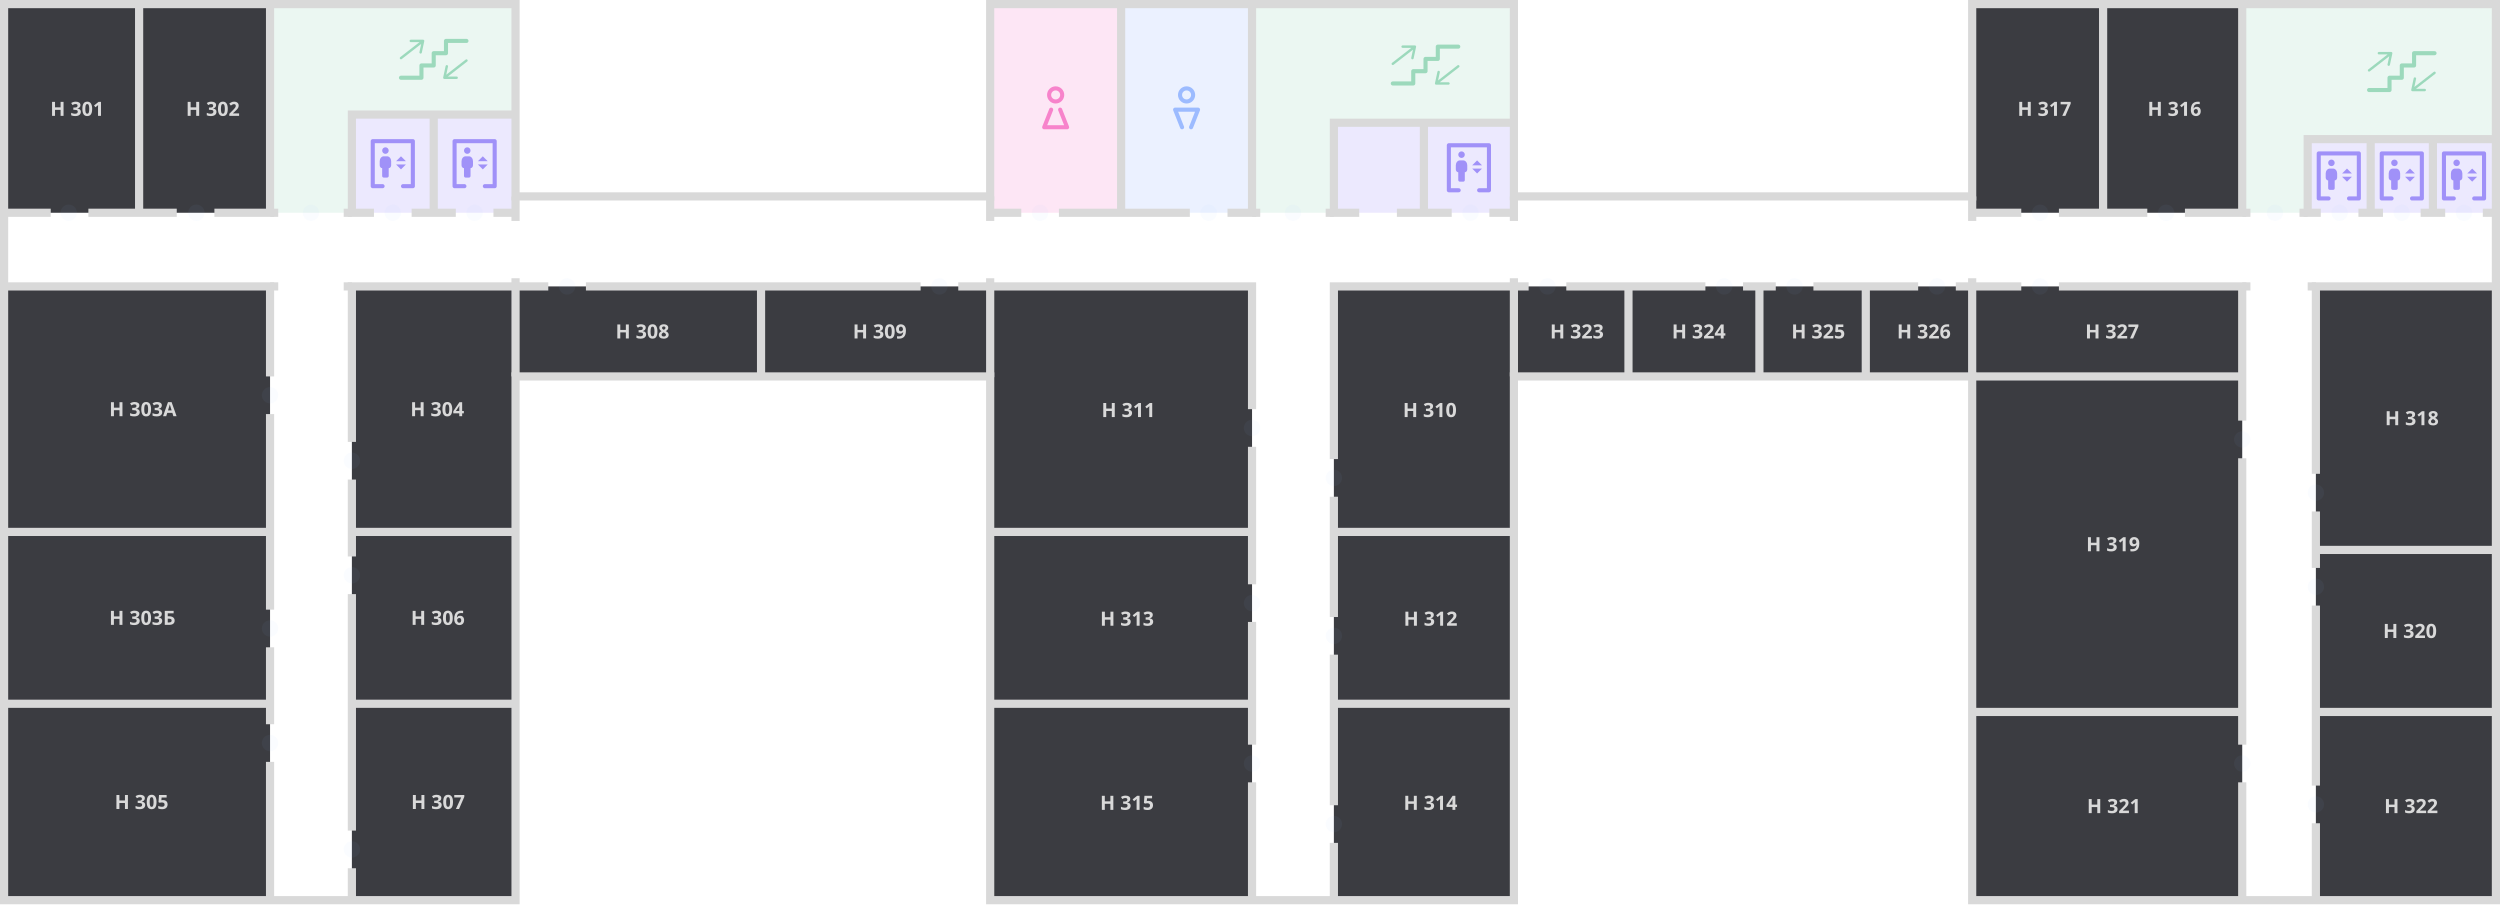
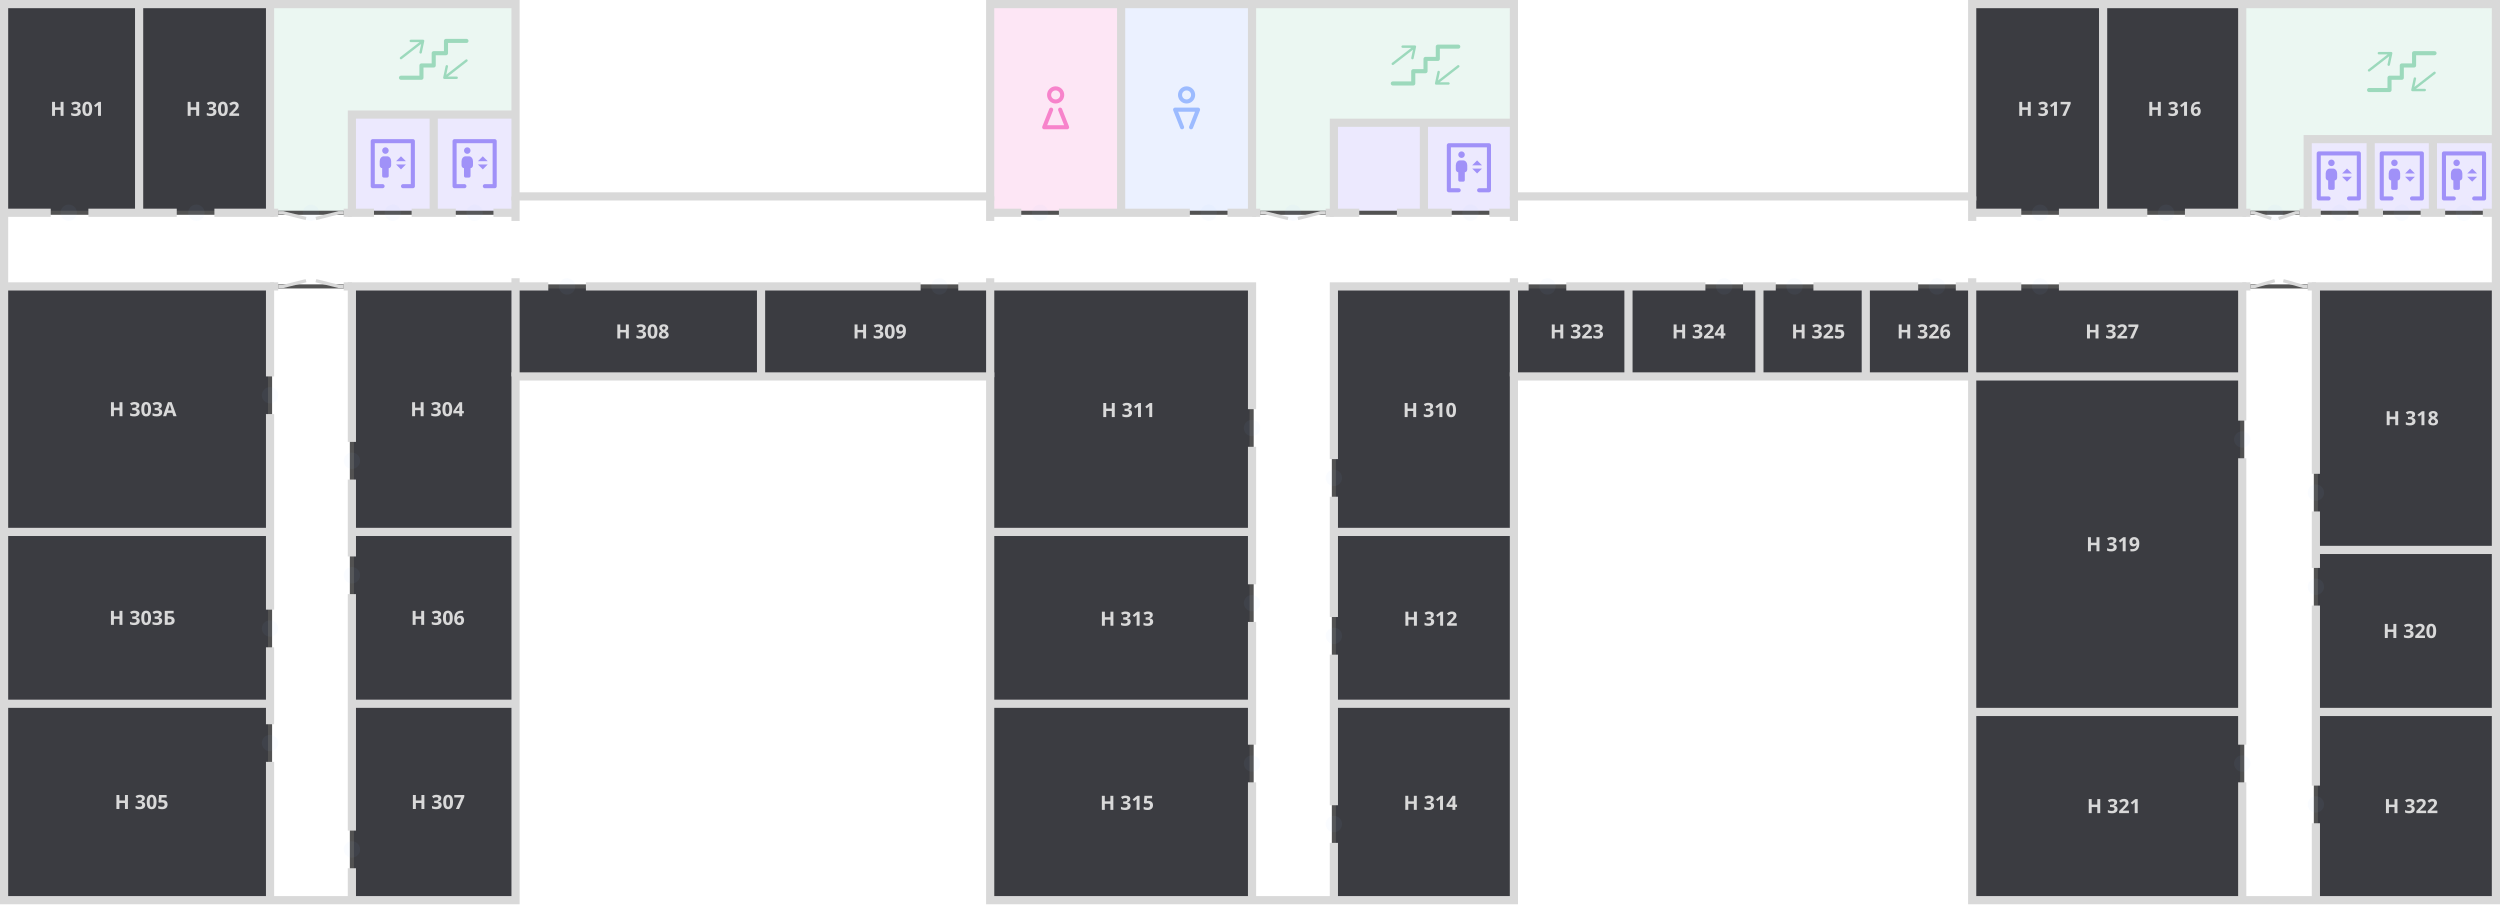
<svg xmlns="http://www.w3.org/2000/svg" width="3055" height="1105" viewBox="0 0 3055 1105" fill="none">
  <g id="N-3">
    <g id="Spaces">
      <rect id="n-3-wcw-1" opacity="0.2" x="1210" y="5" width="160" height="255" fill="#F783CB" />
      <rect id="n-3-wcm-1" opacity="0.2" x="1370" y="5" width="160" height="255" fill="#9CBBFF" />
      <rect id="n-311" x="1210" y="350" width="320" height="300" fill="#3B3C41" />
      <rect id="n-3113" x="1210" y="650" width="320" height="210" fill="#3B3C41" />
      <rect id="n-3115" x="1210" y="860" width="320" height="240" fill="#3B3C41" />
      <rect id="n-314" x="1630" y="860" width="220" height="240" fill="#3B3C41" />
      <rect id="n-312" x="1630" y="650" width="220" height="210" fill="#3B3C41" />
      <rect id="n-310" x="1630" y="350" width="220" height="300" fill="#3B3C41" />
      <path id="n-3-stair-2" opacity="0.2" d="M1530 5H1850V150H1630V260H1530V5Z" fill="#9CD9BC" />
      <rect id="n-3-lift-2" opacity="0.2" x="1740" y="150" width="110" height="110" fill="#A091F8" />
      <rect id="n-3-lift-1" opacity="0.2" x="1630" y="150" width="110" height="110" fill="#A091F8" />
      <rect id="n-323" x="1850" y="350" width="140" height="110" fill="#3B3C41" />
      <rect id="n-324" x="1990" y="350" width="160" height="110" fill="#3B3C41" />
      <rect id="n-325" x="2150" y="350" width="130" height="110" fill="#3B3C41" />
      <rect id="n-326" x="2280" y="350" width="130" height="110" fill="#3B3C41" />
      <rect id="n-327" x="2410" y="350" width="330" height="110" fill="#3B3C41" />
      <rect id="n-319" x="2410" y="460" width="330" height="410" fill="#3B3C41" />
      <rect id="n-321" x="2410" y="870" width="330" height="230" fill="#3B3C41" />
      <rect id="n-322" x="2830" y="870" width="220" height="230" fill="#3B3C41" />
      <rect id="n-320" x="2830" y="672" width="220" height="198" fill="#3B3C41" />
      <rect id="n-318" x="2830" y="350" width="220" height="322" fill="#3B3C41" />
      <rect id="n-317" x="2410" y="5" width="160" height="255" fill="#3B3C41" />
      <rect id="n-316" x="2570" y="5" width="170" height="255" fill="#3B3C41" />
      <path id="n-3-stair-1" opacity="0.2" d="M2740 5H3050V170H2820V260H2740V5Z" fill="#9CD9BC" />
      <path id="n-3-stair-3" opacity="0.2" d="M330 5H630V140H430V260H330V5Z" fill="#9CD9BC" />
      <rect id="n-3-lift-5" opacity="0.2" x="2973" y="170" width="77" height="90" fill="#A091F8" />
      <rect id="n-3-lift-7" opacity="0.2" x="530" y="140" width="100" height="120" fill="#A091F8" />
      <rect id="n-3-lift-6" opacity="0.2" x="430" y="140" width="100" height="120" fill="#A091F8" />
      <rect id="n-3-lift-4" opacity="0.2" x="2897" y="170" width="76" height="90" fill="#A091F8" />
      <rect id="n-3-lift-3" opacity="0.2" x="2820" y="170" width="77" height="90" fill="#A091F8" />
      <rect id="n-309" x="930" y="350" width="280" height="110" fill="#3B3C41" />
      <rect id="n-308" x="630" y="350" width="300" height="110" fill="#3B3C41" />
      <rect id="n-304" x="430" y="350" width="200" height="300" fill="#3B3C41" />
      <rect id="n-306" x="430" y="650" width="200" height="210" fill="#3B3C41" />
      <rect id="n-307" x="430" y="860" width="200" height="240" fill="#3B3C41" />
      <rect id="n-305" x="5" y="860" width="325" height="240" fill="#3B3C41" />
      <rect id="n-303a" x="5" y="350" width="325" height="300" fill="#3B3C41" />
      <rect id="n-303a_2" x="5" y="650" width="325" height="210" fill="#3B3C41" />
      <rect id="n-301" x="5" y="5" width="165" height="255" fill="#3B3C41" />
      <rect id="n-302" x="170" y="5" width="160" height="255" fill="#3B3C41" />
    </g>
+     <path id="Vector 305" d="M330 350V1100M430 1100V350M5 350H1529.5V1100M1631 350H2830M3050 350H2830M2830 350V1100M2740 350V1100M1210 260H1850M1630 1100V350M2410 260H3050M630 260H5" stroke="#525252" stroke-width="5" />
    <g id="Walls">
      <path id="Vneskniy kontur" d="M630 5H5V1100H630V460H1210V1100H1850V460H2410V1100H3050V5H2410V240H1850V5H1210V240H630V5Z" stroke="#D9D9D9" stroke-width="10" />
      <path id="Vector 137" d="M1850 340L1850 460" stroke="#D9D9D9" stroke-width="10" />
      <path id="Vector 150" d="M1210 340L1210 350" stroke="#D9D9D9" stroke-width="10" />
      <path id="Vector 211" d="M2410 340L2410 350" stroke="#D9D9D9" stroke-width="10" />
      <path id="Vector 205" d="M630 340L630 460" stroke="#D9D9D9" stroke-width="10" />
      <path id="Vector 140" d="M1630 650H1850" stroke="#D9D9D9" stroke-width="10" />
      <path id="Vector 207" d="M430 650H630" stroke="#D9D9D9" stroke-width="10" />
      <path id="Vector 143" d="M1210 650H1530" stroke="#D9D9D9" stroke-width="10" />
      <path id="Vector 209" d="M5 650H330" stroke="#D9D9D9" stroke-width="10" />
      <path id="Vector 141" d="M1630 860H1850" stroke="#D9D9D9" stroke-width="10" />
      <path id="Vector 208" d="M430 860H630" stroke="#D9D9D9" stroke-width="10" />
      <path id="Vector 144" d="M1210 860H1530" stroke="#D9D9D9" stroke-width="10" />
      <path id="Vector 210" d="M5 860H330" stroke="#D9D9D9" stroke-width="10" />
      <path id="Vector 146" d="M1370 260V5" stroke="#D9D9D9" stroke-width="10" />
      <path id="Vector 149" d="M1740 150V260" stroke="#D9D9D9" stroke-width="10" />
      <path id="Subtract" fill-rule="evenodd" clip-rule="evenodd" d="M1535 5V260V265H1530H1500V255H1525V5H1535ZM1454 255V265H1294V255H1454ZM1248 255V265H1210V255H1248Z" fill="#D9D9D9" />
      <path id="Subtract_2" fill-rule="evenodd" clip-rule="evenodd" d="M1850 145H1630H1625V150L1625 260V265H1630H1661L1661 255H1635L1635 155H1850V145ZM1774 265H1707V255H1774V265ZM1820 265H1845V270H1855V260V240H1845V255H1820V265Z" fill="#D9D9D9" />
      <path id="Vector 138" d="M1210 240L1210 270" stroke="#D9D9D9" stroke-width="10" />
      <path id="Vector 212" d="M2410 240L2410 270" stroke="#D9D9D9" stroke-width="10" />
      <path id="Vector 206" d="M630 240L630 270" stroke="#D9D9D9" stroke-width="10" />
      <path id="Subtract_3" fill-rule="evenodd" clip-rule="evenodd" d="M1210 345H1205V350V461H1215V355H1525V500H1535V350V345H1530H1210ZM1525 546V714H1535V546H1525ZM1525 910V760H1535V910H1525ZM1525 956V1100H1535V956H1525Z" fill="#D9D9D9" />
      <path id="Subtract_4" fill-rule="evenodd" clip-rule="evenodd" d="M5 355H325V460H335V350V345H330H5V355ZM325 506V745H335V506H325ZM325 885V791H335V885H325ZM325 931V1100H335V931H325Z" fill="#D9D9D9" />
      <path id="Subtract_5" fill-rule="evenodd" clip-rule="evenodd" d="M1630 345H1625V350V561H1635V355H1850V345H1630ZM1625 607V754H1635V607H1625ZM1625 984V800H1635V984H1625ZM1625 1030V1100H1635V1030H1625Z" fill="#D9D9D9" />
      <path id="Vector 204" d="M930 350V460" stroke="#D9D9D9" stroke-width="10" />
      <path id="Vector 217" d="M1990 350V460" stroke="#D9D9D9" stroke-width="10" />
      <path id="Vector 218" d="M2150 350V460" stroke="#D9D9D9" stroke-width="10" />
      <path id="Vector 219" d="M2280 350V460" stroke="#D9D9D9" stroke-width="10" />
      <path id="Vector 220" d="M2410 350V460" stroke="#D9D9D9" stroke-width="10" />
      <path id="Vector 221" d="M2740 460H2410" stroke="#D9D9D9" stroke-width="10" />
      <path id="Vector 222" d="M2740 870H2410" stroke="#D9D9D9" stroke-width="10" />
      <path id="Vector 223" d="M3050 870L2830 870" stroke="#D9D9D9" stroke-width="10" />
      <path id="Vector 224" d="M3050 672L2830 672" stroke="#D9D9D9" stroke-width="10" />
      <path id="Subtract_6" fill-rule="evenodd" clip-rule="evenodd" d="M1125 355V345H716V355H1125ZM1171 355H1210V345H1171V355ZM430 345H670V355H435V540H425V350V345H430ZM425 586V680H435V586H425ZM425 1015V726H435V1015H425ZM425 1061V1100H435V1061H425Z" fill="#D9D9D9" />
      <path id="Subtract_7" fill-rule="evenodd" clip-rule="evenodd" d="M325 255V5H335V260V265H330H262V255H325ZM216 255H108V265H216V255ZM62 255V265H5V255H62Z" fill="#D9D9D9" />
      <path id="Vector 214" d="M530 140V260" stroke="#D9D9D9" stroke-width="10" />
      <path id="Subtract_8" fill-rule="evenodd" clip-rule="evenodd" d="M2745 5V260V265H2740H2670V255H2735V5H2745ZM2624 255H2516V265H2624V255ZM2470 255V265H2410V255H2470Z" fill="#D9D9D9" />
      <path id="Vector 227" d="M2973 170V260" stroke="#D9D9D9" stroke-width="10" />
      <path id="Vector 226" d="M2897 170V260" stroke="#D9D9D9" stroke-width="10" />
      <path id="Vector 228" d="M2570 260V5" stroke="#D9D9D9" stroke-width="10" />
      <path id="Subtract_9" fill-rule="evenodd" clip-rule="evenodd" d="M2815 165L2820 165L3050 165V175L2825 175V255H2836L2836 265H2820H2815V260V170V165ZM2882 265H2912V255H2882V265ZM2988 265H2958V255H2988V265ZM3034 265H3050V255H3034V265Z" fill="#D9D9D9" />
      <path id="Subtract_10" fill-rule="evenodd" clip-rule="evenodd" d="M2830 345H2825V350V579H2835V355H3050V345H2830ZM2825 625V694H2835V625H2825ZM2825 960V740H2835V960H2825ZM2825 1006V1100H2835V1006H2825Z" fill="#D9D9D9" />
      <path id="Subtract_11" fill-rule="evenodd" clip-rule="evenodd" d="M2470 355V345H2390V355H2470ZM2516 355H2735V514H2745V350V345H2740H2516V355ZM2344 345V355H2216V345H2344ZM2735 910V560H2745V910H2735ZM2735 956V1100H2745V956H2735ZM2170 355V345H2130V355H2170ZM2084 345V355H1914V345H2084ZM1868 355L1868 345H1850V355H1868Z" fill="#D9D9D9" />
      <path id="Vector 229" d="M170 260V5" stroke="#D9D9D9" stroke-width="10" />
      <path id="Subtract_12" fill-rule="evenodd" clip-rule="evenodd" d="M425 135H430H630V145H435V255H457L457 265H430H425V260V140V135ZM557 265H503V255H557V265ZM603 265H630V255H603V265Z" fill="#D9D9D9" />
      <path id="Subtract_13" fill-rule="evenodd" clip-rule="evenodd" d="M1540 265L1540 255H1530V265H1540ZM1620 265H1630V255H1620V265Z" fill="#D9D9D9" />
      <path id="Vector 285" d="M2740 260H2750" stroke="#D9D9D9" stroke-width="10" />
      <path id="Vector 286" d="M2810 260H2820" stroke="#D9D9D9" stroke-width="10" />
      <path id="Vector 281" d="M2740 350H2750" stroke="#D9D9D9" stroke-width="10" />
      <path id="Vector 282" d="M2820 350H2830" stroke="#D9D9D9" stroke-width="10" />
      <path id="Vector 283" d="M330 350H340" stroke="#D9D9D9" stroke-width="10" />
      <path id="Vector 284" d="M420 350H430" stroke="#D9D9D9" stroke-width="10" />
      <path id="Subtract_14" fill-rule="evenodd" clip-rule="evenodd" d="M340 265L340 255H330V265H340ZM420 265H430V255H420V265Z" fill="#D9D9D9" />
    </g>
    <g id="Textes">
      <text id="text 1" fill="#D9D9D9" xml:space="preserve" style="white-space: pre" font-family="GothamSSm" font-size="24" font-weight="bold" letter-spacing="0em">
        <tspan x="1344.3" y="989.62">Н 315</tspan>
      </text>
      <text id="text 5" fill="#D9D9D9" xml:space="preserve" style="white-space: pre" font-family="GothamSSm" font-size="24" font-weight="bold" letter-spacing="0em">
        <tspan x="1715.13" y="989.62">Н 314</tspan>
      </text>
      <text id="text 2" fill="#D9D9D9" xml:space="preserve" style="white-space: pre" font-family="GothamSSm" font-size="24" font-weight="bold" letter-spacing="0em">
        <tspan x="1344.38" y="764.62">Н 313</tspan>
      </text>
      <text id="text 6" fill="#D9D9D9" xml:space="preserve" style="white-space: pre" font-family="GothamSSm" font-size="24" font-weight="bold" letter-spacing="0em">
        <tspan x="1715.25" y="764.62">Н 312</tspan>
      </text>
      <text id="text 3" fill="#D9D9D9" xml:space="preserve" style="white-space: pre" font-family="GothamSSm" font-size="24" font-weight="bold" letter-spacing="0em">
        <tspan x="1346.04" y="509.62">Н 311</tspan>
      </text>
      <text id="text 7" fill="#D9D9D9" xml:space="preserve" style="white-space: pre" font-family="GothamSSm" font-size="24" font-weight="bold" letter-spacing="0em">
        <tspan x="1042.14" y="413.62">Н 309</tspan>
      </text>
      <text id="text 8" fill="#D9D9D9" xml:space="preserve" style="white-space: pre" font-family="GothamSSm" font-size="24" font-weight="bold" letter-spacing="0em">
        <tspan x="752.215" y="413.62">Н 308</tspan>
      </text>
      <text id="text 9" fill="#D9D9D9" xml:space="preserve" style="white-space: pre" font-family="GothamSSm" font-size="24" font-weight="bold" letter-spacing="0em">
        <tspan x="501.445" y="508.62">Н 304</tspan>
      </text>
      <text id="text 12" fill="#D9D9D9" xml:space="preserve" style="white-space: pre" font-family="GothamSSm" font-size="24" font-weight="bold" letter-spacing="0em">
        <tspan x="133.434" y="508.62">Н 303А</tspan>
      </text>
      <text id="text 15" fill="#D9D9D9" xml:space="preserve" style="white-space: pre" font-family="GothamSSm" font-size="24" font-weight="bold" letter-spacing="0em">
        <tspan x="227.184" y="141.62">Н 302</tspan>
      </text>
      <text id="text 16" fill="#D9D9D9" xml:space="preserve" style="white-space: pre" font-family="GothamSSm" font-size="24" font-weight="bold" letter-spacing="0em">
        <tspan x="61.453" y="141.62">Н 301</tspan>
      </text>
      <text id="text 13" fill="#D9D9D9" xml:space="preserve" style="white-space: pre" font-family="GothamSSm" font-size="24" font-weight="bold" letter-spacing="0em">
        <tspan x="133.414" y="763.62">Н 303Б</tspan>
      </text>
      <text id="text 14" fill="#D9D9D9" xml:space="preserve" style="white-space: pre" font-family="GothamSSm" font-size="24" font-weight="bold" letter-spacing="0em">
        <tspan x="140.113" y="988.62">Н 305</tspan>
      </text>
      <text id="text 10" fill="#D9D9D9" xml:space="preserve" style="white-space: pre" font-family="GothamSSm" font-size="24" font-weight="bold" letter-spacing="0em">
        <tspan x="502.121" y="763.62">Н 306</tspan>
      </text>
      <text id="text 11" fill="#D9D9D9" xml:space="preserve" style="white-space: pre" font-family="GothamSSm" font-size="24" font-weight="bold" letter-spacing="0em">
        <tspan x="502.395" y="988.62">Н 307</tspan>
      </text>
      <text id="text 4" fill="#D9D9D9" xml:space="preserve" style="white-space: pre" font-family="GothamSSm" font-size="24" font-weight="bold" letter-spacing="0em">
        <tspan x="1714.36" y="509.62">Н 310</tspan>
      </text>
      <text id="text 17" fill="#D9D9D9" xml:space="preserve" style="white-space: pre" font-family="GothamSSm" font-size="24" font-weight="bold" letter-spacing="0em">
        <tspan x="1894.12" y="413.62">Н 323</tspan>
      </text>
      <text id="text 18" fill="#D9D9D9" xml:space="preserve" style="white-space: pre" font-family="GothamSSm" font-size="24" font-weight="bold" letter-spacing="0em">
        <tspan x="2043.02" y="413.62">Н 324</tspan>
      </text>
      <text id="text 19" fill="#D9D9D9" xml:space="preserve" style="white-space: pre" font-family="GothamSSm" font-size="24" font-weight="bold" letter-spacing="0em">
        <tspan x="2189.04" y="413.62">Н 325</tspan>
      </text>
      <text id="text 20" fill="#D9D9D9" xml:space="preserve" style="white-space: pre" font-family="GothamSSm" font-size="24" font-weight="bold" letter-spacing="0em">
        <tspan x="2318.08" y="413.62">Н 326</tspan>
      </text>
      <text id="text 21" fill="#D9D9D9" xml:space="preserve" style="white-space: pre" font-family="GothamSSm" font-size="24" font-weight="bold" letter-spacing="0em">
        <tspan x="2548.14" y="413.62">Н 327</tspan>
      </text>
      <text id="text 22" fill="#D9D9D9" xml:space="preserve" style="white-space: pre" font-family="GothamSSm" font-size="24" font-weight="bold" letter-spacing="0em">
        <tspan x="2549.33" y="673.62">Н 319</tspan>
      </text>
      <text id="text 23" fill="#D9D9D9" xml:space="preserve" style="white-space: pre" font-family="GothamSSm" font-size="24" font-weight="bold" letter-spacing="0em">
        <tspan x="2550.29" y="993.62">Н 321</tspan>
      </text>
      <text id="text 24" fill="#D9D9D9" xml:space="preserve" style="white-space: pre" font-family="GothamSSm" font-size="24" font-weight="bold" letter-spacing="0em">
        <tspan x="2913.49" y="993.62">Н 322</tspan>
      </text>
      <text id="text 25" fill="#D9D9D9" xml:space="preserve" style="white-space: pre" font-family="GothamSSm" font-size="24" font-weight="bold" letter-spacing="0em">
        <tspan x="2912.1" y="779.62">Н 320</tspan>
      </text>
      <text id="text 26" fill="#D9D9D9" xml:space="preserve" style="white-space: pre" font-family="GothamSSm" font-size="24" font-weight="bold" letter-spacing="0em">
        <tspan x="2914.4" y="519.62">Н 318</tspan>
      </text>
      <text id="text 27" fill="#D9D9D9" xml:space="preserve" style="white-space: pre" font-family="GothamSSm" font-size="24" font-weight="bold" letter-spacing="0em">
        <tspan x="2624.3" y="141.62">Н 316</tspan>
      </text>
      <text id="text 28" fill="#D9D9D9" xml:space="preserve" style="white-space: pre" font-family="GothamSSm" font-size="24" font-weight="bold" letter-spacing="0em">
        <tspan x="2465.38" y="141.62">Н 317</tspan>
      </text>
    </g>
    <g id="Entrances">
      <circle id="1" cx="1271" cy="260" r="10" fill="#9CBBFF" fill-opacity="0.05" />
      <circle id="12" cx="1148" cy="350" r="10" fill="#9CBBFF" fill-opacity="0.05" />
      <circle id="13" cx="693" cy="350" r="10" fill="#9CBBFF" fill-opacity="0.05" />
      <circle id="14" cx="580" cy="260" r="10" fill="#9CBBFF" fill-opacity="0.05" />
      <circle id="15" cx="480" cy="260" r="10" fill="#9CBBFF" fill-opacity="0.05" />
      <circle id="16" cx="380" cy="260" r="10" fill="#9CBBFF" fill-opacity="0.05" />
      <circle id="17" cx="240" cy="260" r="10" fill="#9CBBFF" fill-opacity="0.05" />
      <circle id="19" cx="330" cy="483" r="10" fill="#9CBBFF" fill-opacity="0.05" />
      <circle id="20" cx="330" cy="768" r="10" fill="#9CBBFF" fill-opacity="0.05" />
      <circle id="21" cx="330" cy="908" r="10" fill="#9CBBFF" fill-opacity="0.05" />
      <circle id="22" cx="430" cy="1038" r="10" fill="#9CBBFF" fill-opacity="0.05" />
      <circle id="23" cx="430" cy="703" r="10" fill="#9CBBFF" fill-opacity="0.05" />
      <circle id="24" cx="430" cy="563" r="10" fill="#9CBBFF" fill-opacity="0.05" />
      <circle id="18" cx="84" cy="260" r="10" fill="#9CBBFF" fill-opacity="0.05" />
      <circle id="2" cx="1477" cy="260" r="10" fill="#9CBBFF" fill-opacity="0.05" />
      <circle id="6" cx="1630" cy="584" r="10" fill="#9CBBFF" fill-opacity="0.05" />
      <circle id="7" cx="1530" cy="523" r="10" fill="#9CBBFF" fill-opacity="0.05" />
      <circle id="8" cx="1530" cy="737" r="10" fill="#9CBBFF" fill-opacity="0.05" />
      <circle id="9" cx="1530" cy="933" r="10" fill="#9CBBFF" fill-opacity="0.05" />
      <circle id="10" cx="1630" cy="1007" r="10" fill="#9CBBFF" fill-opacity="0.05" />
      <circle id="11" cx="1630" cy="777" r="10" fill="#9CBBFF" fill-opacity="0.05" />
      <circle id="5" cx="1580" cy="260" r="10" fill="#9CBBFF" fill-opacity="0.05" />
      <circle id="4" cx="1797" cy="260" r="10" fill="#9CBBFF" fill-opacity="0.05" />
      <circle id="25" cx="1891" cy="350" r="10" fill="#9CBBFF" fill-opacity="0.05" />
      <circle id="26" cx="2107" cy="350" r="10" fill="#9CBBFF" fill-opacity="0.05" />
      <circle id="27" cx="2193" cy="350" r="10" fill="#9CBBFF" fill-opacity="0.05" />
      <circle id="28" cx="2367" cy="350" r="10" fill="#9CBBFF" fill-opacity="0.05" />
      <circle id="29" cx="2493" cy="350" r="10" fill="#9CBBFF" fill-opacity="0.05" />
      <circle id="30" cx="2493" cy="260" r="10" fill="#9CBBFF" fill-opacity="0.05" />
      <circle id="31" cx="2647" cy="260" r="10" fill="#9CBBFF" fill-opacity="0.05" />
      <circle id="32" cx="2830" cy="602" r="10" fill="#9CBBFF" fill-opacity="0.05" />
      <circle id="36" cx="2830" cy="717" r="10" fill="#9CBBFF" fill-opacity="0.05" />
      <circle id="37" cx="2740" cy="537" r="10" fill="#9CBBFF" fill-opacity="0.05" />
      <circle id="38" cx="2740" cy="933" r="10" fill="#9CBBFF" fill-opacity="0.05" />
      <circle id="39" cx="2830" cy="983" r="10" fill="#9CBBFF" fill-opacity="0.05" />
      <circle id="35" cx="2780" cy="260" r="10" fill="#9CBBFF" fill-opacity="0.05" />
      <circle id="33" cx="2935" cy="260" r="10" fill="#9CBBFF" fill-opacity="0.05" />
      <circle id="40" cx="2859" cy="260" r="10" fill="#9CBBFF" fill-opacity="0.05" />
      <circle id="34" cx="3011" cy="260" r="10" fill="#9CBBFF" fill-opacity="0.05" />
    </g>
    <g id="Icons">
      <g id="Stair">
        <g id="Stair frame">
          <path id="Vector 152" d="M1782 57H1757V72H1742V87H1727V102H1702" stroke="#9CD9BC" stroke-width="5" stroke-linecap="round" stroke-linejoin="round" />
          <path id="Vector 154" d="M1714 57H1729M1729 57L1726 71M1729 57L1702 78" stroke="#9CD9BC" stroke-width="3" stroke-linecap="round" stroke-linejoin="round" />
          <path id="Vector 155" d="M1770 102H1755M1755 102L1758 88M1755 102L1782 81" stroke="#9CD9BC" stroke-width="3" stroke-linecap="round" stroke-linejoin="round" />
        </g>
      </g>
      <g id="Elevator">
        <g id="Vector">
          <path d="M496 197L490 191L484 197H496Z" fill="#A091F8" />
          <path d="M496 201L490 207L484 201H496Z" fill="#A091F8" />
          <path d="M478 197C478 194 476 191 473 191H469C466 191 464 194 464 197V202C464 204 465.5 205.5 467 205.5V215C467 216.6 468.333 217 469 217H473C473.667 217 475 216.6 475 215V205.5C476.5 205.5 478 204 478 202V197Z" fill="#A091F8" />
          <path d="M475 184C475 186.209 473.209 188 471 188C468.791 188 467 186.209 467 184C467 181.791 468.791 180 471 180C473.209 180 475 181.791 475 184Z" fill="#A091F8" />
        </g>
        <path id="Vector 201" d="M467.5 227.5H455.5V172.5H504.5V227.5H492.5" stroke="#A091F8" stroke-width="5" stroke-linecap="round" stroke-linejoin="round" />
      </g>
      <g id="Elevator_2">
        <g id="Vector_2">
          <path d="M596 197L590 191L584 197H596Z" fill="#A091F8" />
          <path d="M596 201L590 207L584 201H596Z" fill="#A091F8" />
          <path d="M578 197C578 194 576 191 573 191H569C566 191 564 194 564 197V202C564 204 565.5 205.5 567 205.5V215C567 216.6 568.333 217 569 217H573C573.667 217 575 216.6 575 215V205.5C576.5 205.5 578 204 578 202V197Z" fill="#A091F8" />
          <path d="M575 184C575 186.209 573.209 188 571 188C568.791 188 567 186.209 567 184C567 181.791 568.791 180 571 180C573.209 180 575 181.791 575 184Z" fill="#A091F8" />
        </g>
        <path id="Vector 201_2" d="M567.5 227.5H555.5V172.5H604.5V227.5H592.5" stroke="#A091F8" stroke-width="5" stroke-linecap="round" stroke-linejoin="round" />
      </g>
      <g id="Elevator_3">
        <g id="Vector_3">
          <path d="M1811 202L1805 196L1799 202H1811Z" fill="#A091F8" />
          <path d="M1811 206L1805 212L1799 206H1811Z" fill="#A091F8" />
          <path d="M1793 202C1793 199 1791 196 1788 196H1784C1781 196 1779 199 1779 202V207C1779 209 1780.5 210.5 1782 210.5V220C1782 221.6 1783.33 222 1784 222H1788C1788.67 222 1790 221.6 1790 220V210.5C1791.5 210.5 1793 209 1793 207V202Z" fill="#A091F8" />
          <path d="M1790 189C1790 191.209 1788.21 193 1786 193C1783.79 193 1782 191.209 1782 189C1782 186.791 1783.79 185 1786 185C1788.21 185 1790 186.791 1790 189Z" fill="#A091F8" />
        </g>
        <path id="Vector 201_3" d="M1782.5 232.5H1770.5V177.5H1819.5V232.5H1807.5" stroke="#A091F8" stroke-width="5" stroke-linecap="round" stroke-linejoin="round" />
      </g>
      <g id="Elevator_4">
        <g id="Vector_4">
          <path d="M2874 212L2868 206L2862 212H2874Z" fill="#A091F8" />
          <path d="M2874 216L2868 222L2862 216H2874Z" fill="#A091F8" />
          <path d="M2856 212C2856 209 2854 206 2851 206H2847C2844 206 2842 209 2842 212V217C2842 219 2843.5 220.5 2845 220.5V230C2845 231.6 2846.33 232 2847 232H2851C2851.67 232 2853 231.6 2853 230V220.5C2854.5 220.5 2856 219 2856 217V212Z" fill="#A091F8" />
          <path d="M2853 199C2853 201.209 2851.21 203 2849 203C2846.79 203 2845 201.209 2845 199C2845 196.791 2846.79 195 2849 195C2851.21 195 2853 196.791 2853 199Z" fill="#A091F8" />
        </g>
        <path id="Vector 201_4" d="M2845.5 242.5H2833.5V187.5H2882.5V242.5H2870.5" stroke="#A091F8" stroke-width="5" stroke-linecap="round" stroke-linejoin="round" />
      </g>
      <g id="Elevator_5">
        <g id="Vector_5">
          <path d="M2951 212L2945 206L2939 212H2951Z" fill="#A091F8" />
          <path d="M2951 216L2945 222L2939 216H2951Z" fill="#A091F8" />
          <path d="M2933 212C2933 209 2931 206 2928 206H2924C2921 206 2919 209 2919 212V217C2919 219 2920.5 220.5 2922 220.5V230C2922 231.6 2923.33 232 2924 232H2928C2928.67 232 2930 231.6 2930 230V220.5C2931.5 220.5 2933 219 2933 217V212Z" fill="#A091F8" />
          <path d="M2930 199C2930 201.209 2928.21 203 2926 203C2923.79 203 2922 201.209 2922 199C2922 196.791 2923.79 195 2926 195C2928.21 195 2930 196.791 2930 199Z" fill="#A091F8" />
        </g>
        <path id="Vector 201_5" d="M2922.5 242.5H2910.5V187.5H2959.5V242.5H2947.5" stroke="#A091F8" stroke-width="5" stroke-linecap="round" stroke-linejoin="round" />
      </g>
      <g id="Elevator_6">
        <g id="Vector_6">
          <path d="M3027 212L3021 206L3015 212H3027Z" fill="#A091F8" />
          <path d="M3027 216L3021 222L3015 216H3027Z" fill="#A091F8" />
          <path d="M3009 212C3009 209 3007 206 3004 206H3000C2997 206 2995 209 2995 212V217C2995 219 2996.5 220.5 2998 220.5V230C2998 231.6 2999.33 232 3000 232H3004C3004.67 232 3006 231.6 3006 230V220.5C3007.5 220.5 3009 219 3009 217V212Z" fill="#A091F8" />
          <path d="M3006 199C3006 201.209 3004.21 203 3002 203C2999.79 203 2998 201.209 2998 199C2998 196.791 2999.79 195 3002 195C3004.21 195 3006 196.791 3006 199Z" fill="#A091F8" />
        </g>
        <path id="Vector 201_6" d="M2998.5 242.5H2986.5V187.5H3035.5V242.5H3023.5" stroke="#A091F8" stroke-width="5" stroke-linecap="round" stroke-linejoin="round" />
      </g>
      <g id="Woman">
        <g id="Group 5">
          <path id="Vector 200" d="M1295.5 134L1304 155.5H1276L1284.5 134" stroke="#F783CB" stroke-width="5" stroke-linecap="round" stroke-linejoin="round" />
          <circle id="Ellipse 9" cx="1290" cy="116" r="8" stroke="#F783CB" stroke-width="5" stroke-linecap="round" stroke-linejoin="round" />
        </g>
      </g>
      <g id="Men">
        <g id="Group 6">
          <path id="Vector 200_2" d="M1455.5 155.5L1464 134H1436L1444.5 155.5" stroke="#9CBBFF" stroke-width="5" stroke-linecap="round" stroke-linejoin="round" />
          <circle id="Ellipse 9_2" cx="1450" cy="116" r="8" stroke="#9CBBFF" stroke-width="5" stroke-linecap="round" stroke-linejoin="round" />
        </g>
      </g>
      <g id="Stair_2">
        <g id="Stair frame_2">
          <path id="Vector 152_2" d="M2975 65H2950V80H2935V95H2920V110H2895" stroke="#9CD9BC" stroke-width="5" stroke-linecap="round" stroke-linejoin="round" />
          <path id="Vector 154_2" d="M2907 65H2922M2922 65L2919 79M2922 65L2895 86" stroke="#9CD9BC" stroke-width="3" stroke-linecap="round" stroke-linejoin="round" />
          <path id="Vector 155_2" d="M2963 110H2948M2948 110L2951 96M2948 110L2975 89" stroke="#9CD9BC" stroke-width="3" stroke-linecap="round" stroke-linejoin="round" />
        </g>
      </g>
      <g id="Stair_3">
        <g id="Stair frame_3">
          <path id="Vector 152_3" d="M570 50H545V65H530V80H515V95H490" stroke="#9CD9BC" stroke-width="5" stroke-linecap="round" stroke-linejoin="round" />
          <path id="Vector 154_3" d="M502 50H517M517 50L514 64M517 50L490 71" stroke="#9CD9BC" stroke-width="3" stroke-linecap="round" stroke-linejoin="round" />
          <path id="Vector 155_3" d="M558 95H543M543 95L546 81M543 95L570 74" stroke="#9CD9BC" stroke-width="3" stroke-linecap="round" stroke-linejoin="round" />
        </g>
      </g>
+       <g id="Doors">
+         <path id="Vector 301" d="M374 343L346 350H340" stroke="#D9D9D9" stroke-width="4" />
+         <path id="Vector 302" d="M386 343L414 350H420" stroke="#D9D9D9" stroke-width="4" />
+       </g>
+       <g id="Doors_2">
+         <path id="Vector 301_2" d="M374 267L346 260H340" stroke="#D9D9D9" stroke-width="4" />
+         <path id="Vector 302_2" d="M386 267L414 260H420" stroke="#D9D9D9" stroke-width="4" />
+       </g>
+       <g id="Doors_3">
+         <path id="Vector 301_3" d="M1574 267L1546 260H1540" stroke="#D9D9D9" stroke-width="4" />
+         <path id="Vector 302_3" d="M1586 267L1614 260H1620" stroke="#D9D9D9" stroke-width="4" />
+       </g>
+       <g id="Doors_4">
+         <path id="Vector 301_4" d="M2775.5 267L2754.5 260H2750" stroke="#D9D9D9" stroke-width="4" />
+         <path id="Vector 302_4" d="M2784.5 267L2805.5 260H2810" stroke="#D9D9D9" stroke-width="4" />
+       </g>
+       <g id="Doors_5">
+         <path id="Vector 301_5" d="M2779.75 343L2755.25 350H2750" stroke="#D9D9D9" stroke-width="4" />
+         <path id="Vector 302_5" d="M2790.25 343L2814.75 350H2820" stroke="#D9D9D9" stroke-width="4" />
+       </g>
    </g>
  </g>
</svg>
